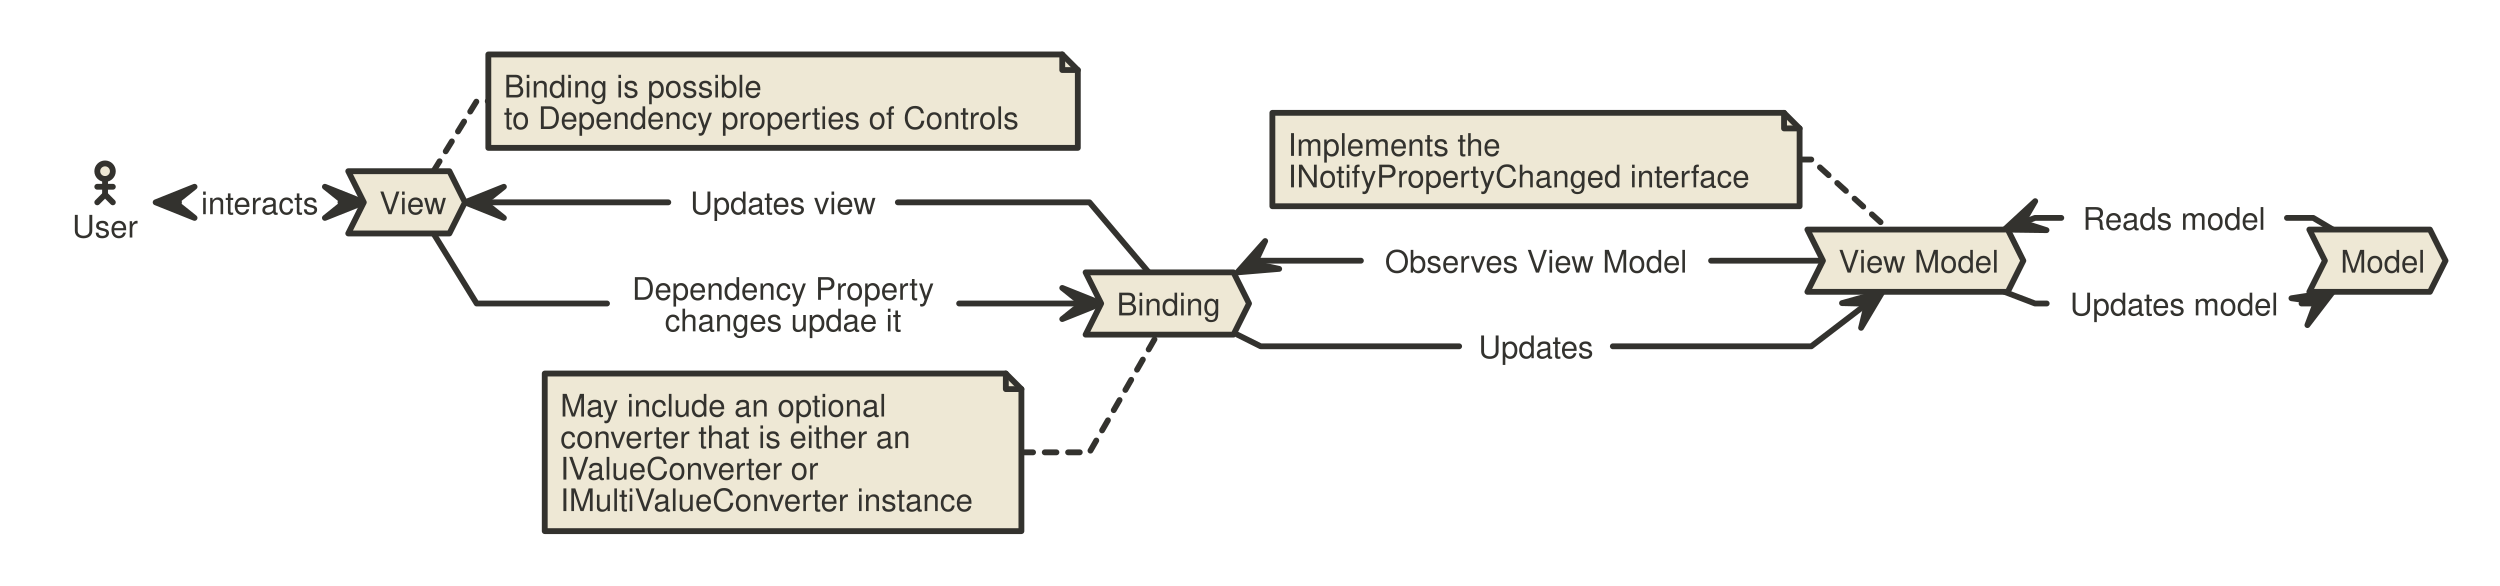
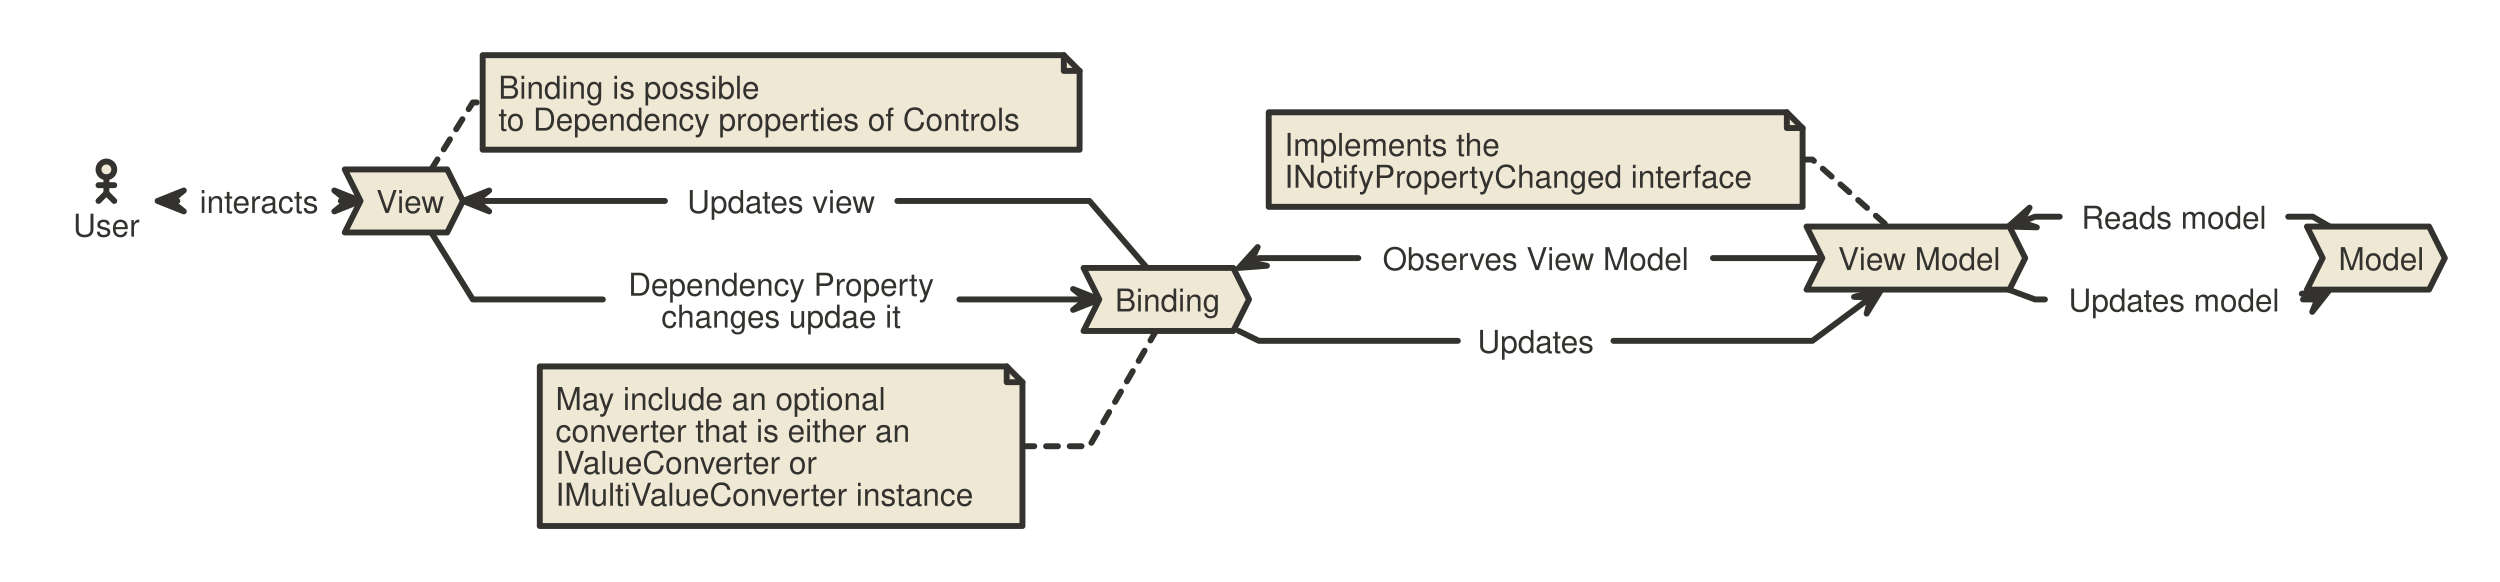
- <svg xmlns="http://www.w3.org/2000/svg" version="1.1" baseProfile="full" width="1285.0" height="301.0" viewBox="0 0 1285 301">
+ <svg xmlns="http://www.w3.org/2000/svg" version="1.1" baseProfile="full" width="1269.0" height="295.0" viewBox="0 0 1269 295">
  <g stroke-width="1.0" text-align="left" font="12pt Helvetica, Arial, sans-serif" font-size="12pt" font-family="Helvetica" font-weight="bold" font-style="normal">
    <g font-family="Helvetica" font-size="12pt" font-weight="bold" font-style="normal" stroke-width="3.0" stroke-linejoin="round" stroke-linecap="round" stroke="#33322E">
      <g stroke="transparent" fill="transparent">
-         <rect x="0.0" y="0.0" height="301.0" width="1285.0" stroke="none" />
+         <rect x="0.0" y="0.0" height="295.0" width="1269.0" stroke="none" />
      </g>
      <g transform="translate(8, 8)" fill="#33322E">
        <g transform="translate(20, 20)" fill="#33322E" font-family="Helvetica" font-size="12pt" font-weight="normal" font-style="normal">
-           <path d="M62.0 76.0 L58 76 L64 76 L64.0 76.0 " fill="none" />
-           <path d="M72.0 68.0 L62.0 76.0 L72.0 84.0 L52.0 76.0 Z" />
-           <path d="M147.0 76.0 L153 76 L149 76 L149.0 76.0 " fill="none" />
-           <path d="M139.0 84.0 L149.0 76.0 L139.0 68.0 L159.0 76.0 Z" />
+           <path d="M58.7 74.0 L57 74 L62 74 L62.0 74.0 " fill="none" />
+           <path d="M65.3 68.7 L58.7 74.0 L65.3 79.3 L52.0 74.0 Z" />
+           <path d="M145.0 74.0 L150 74 L148.333 74 L148.3 74.0 " fill="none" />
+           <path d="M141.7 79.3 L148.3 74.0 L141.7 68.7 L155.0 74.0 Z" />
          <g stroke-dasharray="6 6">
-             <path d="M897.0 54.0 L903 54 L942.808 90 L942.8 90.0 " fill="none" />
+             <path d="M887.0 53.0 L892 53 L930.42 87 L930.4 87.0 " fill="none" />
          </g>
          <g stroke-dasharray="6 6">
-             <path d="M194.8 60.0 L217 24 L223 24 L223.0 24.0 " fill="none" />
+             <path d="M190.9 58.0 L212 24 L217 24 L217.0 24.0 " fill="none" />
          </g>
-           <path d="M221.0 76.0 L217 76 L315.5 76 L315.5 76.0 " fill="none" />
-           <path d="M231.0 68.0 L221.0 76.0 L231.0 84.0 L211.0 76.0 Z" />
-           <path d="M433.5 76.0 L532 76 L562.462 112 L562.5 112.0 " fill="none" />
-           <path d="M616.9 107.5 L620 106 L671.5 106 L671.5 106.0 " fill="none" />
-           <path d="M622.3 95.9 L616.9 107.5 L629.5 110.2 L608.0 112.0 Z" />
-           <path d="M851.5 106.0 L903 106 L909 106 L909.0 106.0 " fill="none" />
-           <path d="M194.8 92.0 L217 128 L284 128 L284.0 128.0 " fill="none" />
-           <path d="M465.0 128.0 L532 128 L528 128 L528.0 128.0 " fill="none" />
-           <path d="M518.0 136.0 L528.0 128.0 L518.0 120.0 L538.0 128.0 Z" />
-           <path d="M608.0 144.0 L620 150 L722 150 L722.0 150.0 " fill="none" />
-           <path d="M801.0 150.0 L903 150 L931.649 128.077 L931.6 128.1 " fill="none" />
-           <path d="M928.6 140.5 L931.6 128.1 L918.8 127.8 L939.6 122.0 Z" />
-           <path d="M1011.7 86.4 L1018 84 L1031.5 84 L1031.5 84.0 " fill="none" />
-           <path d="M1018.1 75.4 L1011.7 86.4 L1023.9 90.3 L1002.3 90.0 Z" />
-           <path d="M1147.5 84.0 L1161 84 L1171.091 90 L1171.1 90.0 " fill="none" />
-           <path d="M1002.3 122.0 L1018 128 L1024 128 L1024.0 128.0 " fill="none" />
-           <path d="M1155.0 128.0 L1161 128 L1162.496 127.111 L1162.5 127.1 " fill="none" />
-           <path d="M1158.0 139.1 L1162.5 127.1 L1149.8 125.3 L1171.1 122.0 Z" />
+           <path d="M213.7 74.0 L212 74 L309.5 74 L309.5 74.0 " fill="none" />
+           <path d="M220.3 68.7 L213.7 74.0 L220.3 79.3 L207.0 74.0 Z" />
+           <path d="M427.5 74.0 L525 74 L554.24 108 L554.2 108.0 " fill="none" />
+           <path d="M606.8 105.1 L611 103 L661.5 103 L661.5 103.0 " fill="none" />
+           <path d="M610.4 97.4 L606.8 105.1 L615.1 106.9 L600.8 108.0 Z" />
+           <path d="M841.5 103.0 L892 103 L897 103 L897.0 103.0 " fill="none" />
+           <path d="M190.9 90.0 L212 124 L278 124 L278.0 124.0 " fill="none" />
+           <path d="M459.0 124.0 L525 124 L523.333 124 L523.3 124.0 " fill="none" />
+           <path d="M516.7 129.3 L523.3 124.0 L516.7 118.7 L530.0 124.0 Z" />
+           <path d="M600.8 140.0 L611 145 L712 145 L712.0 145.0 " fill="none" />
+           <path d="M791.0 145.0 L892 145 L921.626 122.977 L921.6 123.0 " fill="none" />
+           <path d="M919.5 131.2 L921.6 123.0 L913.1 122.7 L927.0 119.0 Z" />
+           <path d="M997.8 84.7 L1005 82 L1017.5 82 L1017.5 82.0 " fill="none" />
+           <path d="M1002.2 77.4 L997.8 84.7 L1005.9 87.4 L991.5 87.0 Z" />
+           <path d="M1133.5 82.0 L1146 82 L1154.571 87 L1154.6 87.0 " fill="none" />
+           <path d="M991.5 119.0 L1005 124 L1010 124 L1010.0 124.0 " fill="none" />
+           <path d="M1141.0 124.0 L1146 124 L1148.813 122.359 L1148.8 122.4 " fill="none" />
+           <path d="M1145.7 130.3 L1148.8 122.4 L1140.4 121.1 L1154.6 119.0 Z" />
          <g stroke-dasharray="6 6">
-             <path d="M497.0 204.5 L532 204.5 L566.797 144 L566.8 144.0 " fill="none" />
+             <path d="M491.0 198.5 L525 198.5 L558.765 140 L558.8 140.0 " fill="none" />
          </g>
          <g data-name="User">
            <g fill="#eee8d5" stroke="#33322E" data-name="User">
-               <circle r="4.0" cx="26.0" cy="60.0" data-name="User" />
-               <path d="M26.0 64.0 L26.0 72.0" fill="none" data-name="User" />
-               <path d="M22.0 68.0 L30.0 68.0" fill="none" data-name="User" />
-               <path d="M22.0 76.0 L26.0 72.0 L30.0 76.0" fill="none" data-name="User" />
+               <circle r="4.0" cx="26.0" cy="58.0" data-name="User" />
+               <path d="M26.0 62.0 L26.0 70.0" fill="none" data-name="User" />
+               <path d="M22.0 66.0 L30.0 66.0" fill="none" data-name="User" />
+               <path d="M22.0 74.0 L26.0 70.0 L30.0 74.0" fill="none" data-name="User" />
            </g>
-             <g transform="translate(0, 72)" font-family="Helvetica" font-size="12pt" font-weight="normal" font-style="normal" data-name="User">
+             <g transform="translate(0, 70)" font-family="Helvetica" font-size="12pt" font-weight="normal" font-style="normal" data-name="User">
              <g transform="translate(8, 8)" fill="#33322E" text-align="center" data-name="User">
                <text x="18.0" y="14.1" stroke="none" text-anchor="middle" data-name="User">User</text>
              </g>
            </g>
          </g>
          <g data-name="interacts">
-             <g transform="translate(64, 60)" font-family="Helvetica" font-size="12pt" font-weight="normal" font-style="normal" data-name="interacts">
+             <g transform="translate(62, 58)" font-family="Helvetica" font-size="12pt" font-weight="normal" font-style="normal" data-name="interacts">
              <g transform="translate(8, 8)" fill="#33322E" text-align="center" data-name="interacts">
                <text x="33.5" y="14.1" stroke="none" text-anchor="middle" data-name="interacts">interacts</text>
              </g>
            </g>
          </g>
          <g data-name="View">
            <g fill="#eee8d5" stroke="#33322E" data-name="View">
-               <path d="M151.0 60.0 L203.0 60.0 L211.0 76.0 L203.0 92.0 L151.0 92.0 L159.0 76.0 Z" data-name="View" />
+               <path d="M147.0 58.0 L199.0 58.0 L207.0 74.0 L199.0 90.0 L147.0 90.0 L155.0 74.0 Z" data-name="View" />
            </g>
-             <g transform="translate(159, 60)" font-family="Helvetica" font-size="12pt" font-weight="normal" font-style="normal" data-name="View">
+             <g transform="translate(155, 58)" font-family="Helvetica" font-size="12pt" font-weight="normal" font-style="normal" data-name="View">
              <g transform="translate(8, 8)" fill="#33322E" text-align="left" data-name="View">
                <text x="0.0" y="14.1" stroke="none" data-name="View">View</text>
              </g>
            </g>
          </g>
          <g data-name="View Model">
            <g fill="#eee8d5" stroke="#33322E" data-name="View Model">
-               <path d="M901.0 90.0 L1004.0 90.0 L1012.0 106.0 L1004.0 122.0 L901.0 122.0 L909.0 106.0 Z" data-name="View Model" />
+               <path d="M889.0 87.0 L992.0 87.0 L1000.0 103.0 L992.0 119.0 L889.0 119.0 L897.0 103.0 Z" data-name="View Model" />
            </g>
-             <g transform="translate(909, 90)" font-family="Helvetica" font-size="12pt" font-weight="normal" font-style="normal" data-name="View Model">
+             <g transform="translate(897, 87)" font-family="Helvetica" font-size="12pt" font-weight="normal" font-style="normal" data-name="View Model">
              <g transform="translate(8, 8)" fill="#33322E" text-align="left" data-name="View Model">
                <text x="0.0" y="14.1" stroke="none" data-name="View Model">View Model</text>
              </g>
            </g>
          </g>
          <g data-name="Model">
            <g fill="#eee8d5" stroke="#33322E" data-name="Model">
-               <path d="M1159.0 90.0 L1221.0 90.0 L1229.0 106.0 L1221.0 122.0 L1159.0 122.0 L1167.0 106.0 Z" data-name="Model" />
+               <path d="M1143.0 87.0 L1205.0 87.0 L1213.0 103.0 L1205.0 119.0 L1143.0 119.0 L1151.0 103.0 Z" data-name="Model" />
            </g>
-             <g transform="translate(1167, 90)" font-family="Helvetica" font-size="12pt" font-weight="normal" font-style="normal" data-name="Model">
+             <g transform="translate(1151, 87)" font-family="Helvetica" font-size="12pt" font-weight="normal" font-style="normal" data-name="Model">
              <g transform="translate(8, 8)" fill="#33322E" text-align="left" data-name="Model">
                <text x="0.0" y="14.1" stroke="none" data-name="Model">Model</text>
              </g>
            </g>
          </g>
          <g data-name="Implements the">
            <g fill="#eee8d5" stroke="#33322E" data-name="Implements the">
-               <path d="M626.0 30.0 L889.0 30.0 L897.0 38.0 L897.0 78.0 L626.0 78.0 L626.0 30.0 Z" data-name="Implements the" />
-               <path d="M889.0 30.0 L889.0 38.0 L897.0 38.0" fill="none" data-name="Implements the" />
+               <path d="M616.0 29.0 L879.0 29.0 L887.0 37.0 L887.0 77.0 L616.0 77.0 L616.0 29.0 Z" data-name="Implements the" />
+               <path d="M879.0 29.0 L879.0 37.0 L887.0 37.0" fill="none" data-name="Implements the" />
            </g>
-             <g transform="translate(626, 30)" font-family="Helvetica" font-size="12pt" font-weight="normal" font-style="normal" data-name="Implements the">
+             <g transform="translate(616, 29)" font-family="Helvetica" font-size="12pt" font-weight="normal" font-style="normal" data-name="Implements the">
              <g transform="translate(8, 8)" fill="#33322E" text-align="left" data-name="Implements the">
                <text x="0.0" y="14.1" stroke="none" data-name="Implements the">Implements the</text>
                <text x="0.0" y="30.3" stroke="none" data-name="Implements the">INotifyPropertyChanged interface</text>
              </g>
            </g>
          </g>
          <g data-name="Binding is possible">
            <g fill="#eee8d5" stroke="#33322E" data-name="Binding is possible">
-               <path d="M223.0 0.0 L518.0 0.0 L526.0 8.0 L526.0 48.0 L223.0 48.0 L223.0 0.0 Z" data-name="Binding is possible" />
-               <path d="M518.0 0.0 L518.0 8.0 L526.0 8.0" fill="none" data-name="Binding is possible" />
+               <path d="M217.0 0.0 L512.0 0.0 L520.0 8.0 L520.0 48.0 L217.0 48.0 L217.0 0.0 Z" data-name="Binding is possible" />
+               <path d="M512.0 0.0 L512.0 8.0 L520.0 8.0" fill="none" data-name="Binding is possible" />
            </g>
-             <g transform="translate(223, 0)" font-family="Helvetica" font-size="12pt" font-weight="normal" font-style="normal" data-name="Binding is possible">
+             <g transform="translate(217, 0)" font-family="Helvetica" font-size="12pt" font-weight="normal" font-style="normal" data-name="Binding is possible">
              <g transform="translate(8, 8)" fill="#33322E" text-align="left" data-name="Binding is possible">
                <text x="0.0" y="14.1" stroke="none" data-name="Binding is possible">Binding is possible</text>
                <text x="0.0" y="30.3" stroke="none" data-name="Binding is possible">to Dependency properties of Controls</text>
              </g>
            </g>
          </g>
          <g data-name="Binding">
            <g fill="#eee8d5" stroke="#33322E" data-name="Binding">
-               <path d="M530.0 112.0 L606.0 112.0 L614.0 128.0 L606.0 144.0 L530.0 144.0 L538.0 128.0 Z" data-name="Binding" />
+               <path d="M522.0 108.0 L598.0 108.0 L606.0 124.0 L598.0 140.0 L522.0 140.0 L530.0 124.0 Z" data-name="Binding" />
            </g>
-             <g transform="translate(538, 112)" font-family="Helvetica" font-size="12pt" font-weight="normal" font-style="normal" data-name="Binding">
+             <g transform="translate(530, 108)" font-family="Helvetica" font-size="12pt" font-weight="normal" font-style="normal" data-name="Binding">
              <g transform="translate(8, 8)" fill="#33322E" text-align="left" data-name="Binding">
                <text x="0.0" y="14.1" stroke="none" data-name="Binding">Binding</text>
              </g>
            </g>
          </g>
          <g data-name="Updates view">
-             <g transform="translate(315.5, 60)" font-family="Helvetica" font-size="12pt" font-weight="normal" font-style="normal" data-name="Updates view">
+             <g transform="translate(309.5, 58)" font-family="Helvetica" font-size="12pt" font-weight="normal" font-style="normal" data-name="Updates view">
              <g transform="translate(8, 8)" fill="#33322E" text-align="center" data-name="Updates view">
                <text x="51.0" y="14.1" stroke="none" text-anchor="middle" data-name="Updates view">Updates view</text>
              </g>
            </g>
          </g>
          <g data-name="Observes View Model">
-             <g transform="translate(671.5, 90)" font-family="Helvetica" font-size="12pt" font-weight="normal" font-style="normal" data-name="Observes View Model">
+             <g transform="translate(661.5, 87)" font-family="Helvetica" font-size="12pt" font-weight="normal" font-style="normal" data-name="Observes View Model">
              <g transform="translate(8, 8)" fill="#33322E" text-align="center" data-name="Observes View Model">
                <text x="82.0" y="14.1" stroke="none" text-anchor="middle" data-name="Observes View Model">Observes View Model</text>
              </g>
            </g>
          </g>
          <g data-name="Dependency Property">
-             <g transform="translate(284, 104)" font-family="Helvetica" font-size="12pt" font-weight="normal" font-style="normal" data-name="Dependency Property">
+             <g transform="translate(278, 100)" font-family="Helvetica" font-size="12pt" font-weight="normal" font-style="normal" data-name="Dependency Property">
              <g transform="translate(8, 8)" fill="#33322E" text-align="center" data-name="Dependency Property">
                <text x="82.5" y="14.1" stroke="none" text-anchor="middle" data-name="Dependency Property">Dependency Property</text>
                <text x="82.5" y="30.3" stroke="none" text-anchor="middle" data-name="Dependency Property">changes updae it</text>
              </g>
            </g>
          </g>
          <g data-name="Updates">
-             <g transform="translate(722, 134)" font-family="Helvetica" font-size="12pt" font-weight="normal" font-style="normal" data-name="Updates">
+             <g transform="translate(712, 129)" font-family="Helvetica" font-size="12pt" font-weight="normal" font-style="normal" data-name="Updates">
              <g transform="translate(8, 8)" fill="#33322E" text-align="center" data-name="Updates">
                <text x="31.5" y="14.1" stroke="none" text-anchor="middle" data-name="Updates">Updates</text>
              </g>
            </g>
          </g>
          <g data-name="Reads model">
-             <g transform="translate(1031.5, 68)" font-family="Helvetica" font-size="12pt" font-weight="normal" font-style="normal" data-name="Reads model">
+             <g transform="translate(1017.5, 66)" font-family="Helvetica" font-size="12pt" font-weight="normal" font-style="normal" data-name="Reads model">
              <g transform="translate(8, 8)" fill="#33322E" text-align="center" data-name="Reads model">
                <text x="50.0" y="14.1" stroke="none" text-anchor="middle" data-name="Reads model">Reads model</text>
              </g>
            </g>
          </g>
          <g data-name="Updates model">
-             <g transform="translate(1024, 112)" font-family="Helvetica" font-size="12pt" font-weight="normal" font-style="normal" data-name="Updates model">
+             <g transform="translate(1010, 108)" font-family="Helvetica" font-size="12pt" font-weight="normal" font-style="normal" data-name="Updates model">
              <g transform="translate(8, 8)" fill="#33322E" text-align="center" data-name="Updates model">
                <text x="57.5" y="14.1" stroke="none" text-anchor="middle" data-name="Updates model">Updates model</text>
              </g>
            </g>
          </g>
          <g data-name="May include an optional">
            <g fill="#eee8d5" stroke="#33322E" data-name="May include an optional">
-               <path d="M252.0 164.0 L489.0 164.0 L497.0 172.0 L497.0 245.0 L252.0 245.0 L252.0 164.0 Z" data-name="May include an optional" />
-               <path d="M489.0 164.0 L489.0 172.0 L497.0 172.0" fill="none" data-name="May include an optional" />
+               <path d="M246.0 158.0 L483.0 158.0 L491.0 166.0 L491.0 239.0 L246.0 239.0 L246.0 158.0 Z" data-name="May include an optional" />
+               <path d="M483.0 158.0 L483.0 166.0 L491.0 166.0" fill="none" data-name="May include an optional" />
            </g>
-             <g transform="translate(252, 164)" font-family="Helvetica" font-size="12pt" font-weight="normal" font-style="normal" data-name="May include an optional">
+             <g transform="translate(246, 158)" font-family="Helvetica" font-size="12pt" font-weight="normal" font-style="normal" data-name="May include an optional">
              <g transform="translate(8, 8)" fill="#33322E" text-align="left" data-name="May include an optional">
                <text x="0.0" y="14.1" stroke="none" data-name="May include an optional">May include an optional</text>
                <text x="0.0" y="30.3" stroke="none" data-name="May include an optional">converter that is either an</text>
                <text x="0.0" y="46.5" stroke="none" data-name="May include an optional">IValueConverter or</text>
                <text x="0.0" y="62.7" stroke="none" data-name="May include an optional">IMultiValueConverter instance</text>
              </g>
            </g>
          </g>
        </g>
      </g>
    </g>
  </g>
</svg>
